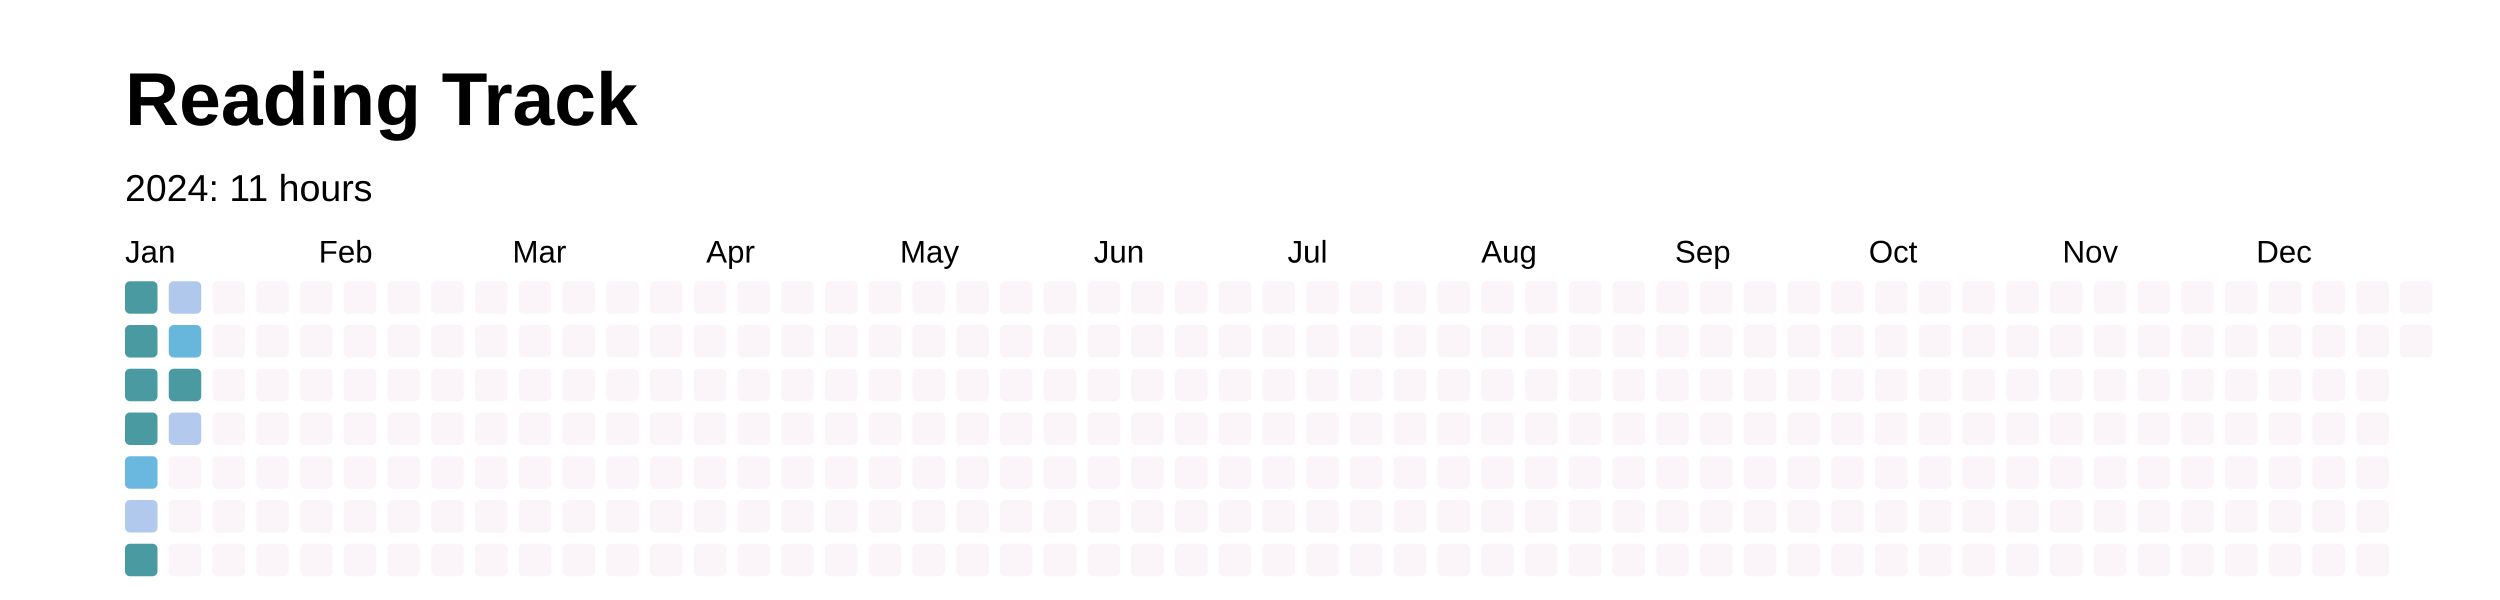
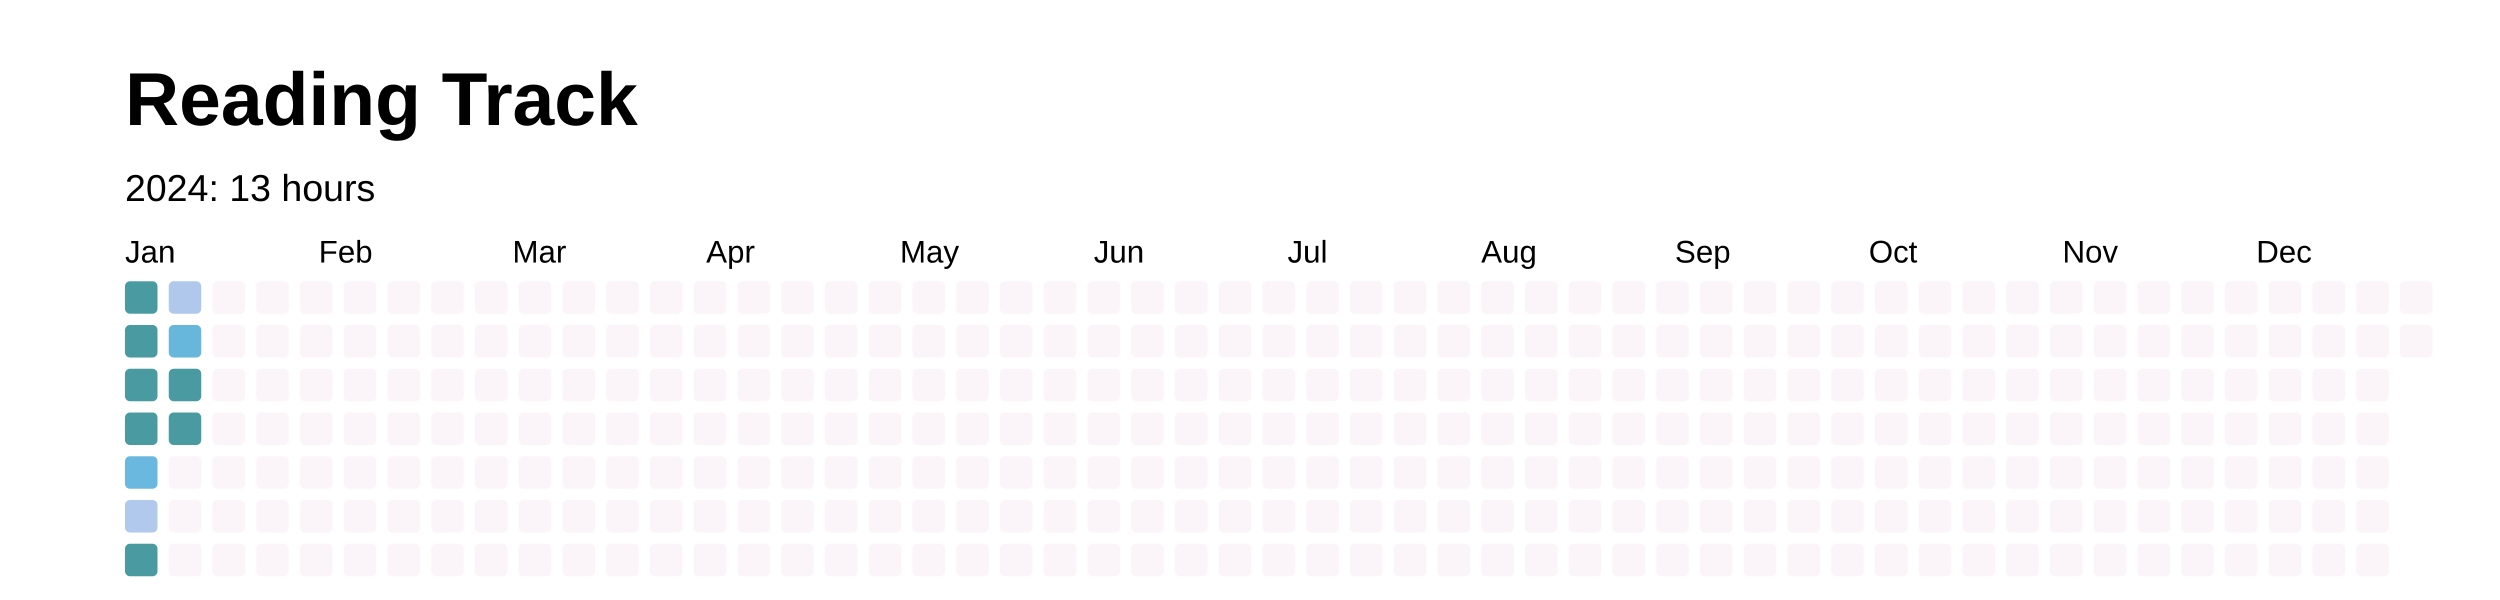
<svg xmlns="http://www.w3.org/2000/svg" baseProfile="full" height="48mm" version="1.1" viewBox="0,0,200,48" width="200mm">
  <defs />
  <rect fill="#FFFFFF" height="48" width="200" x="0" y="0" />
  <text fill="#000000" style="font-size:6px; font-family:Arial; font-weight:bold;" x="10" y="10">Reading Track</text>
-   <text dominant-baseline="hanging" fill="#000000" style="font-size:3.0px; font-family:Arial;" x="10" y="14">2024: 11 hours</text>
+   <text dominant-baseline="hanging" fill="#000000" style="font-size:3.0px; font-family:Arial;" x="10" y="14">2024: 13 hours</text>
  <text fill="#000000" style="font-size:2.5px; font-family:Arial" x="10.0" y="21.0">Jan</text>
  <text fill="#000000" style="font-size:2.5px; font-family:Arial" x="25.5" y="21.0">Feb</text>
  <text fill="#000000" style="font-size:2.5px; font-family:Arial" x="41.0" y="21.0">Mar</text>
  <text fill="#000000" style="font-size:2.5px; font-family:Arial" x="56.5" y="21.0">Apr</text>
  <text fill="#000000" style="font-size:2.5px; font-family:Arial" x="72.0" y="21.0">May</text>
  <text fill="#000000" style="font-size:2.5px; font-family:Arial" x="87.5" y="21.0">Jun</text>
  <text fill="#000000" style="font-size:2.5px; font-family:Arial" x="103.0" y="21.0">Jul</text>
  <text fill="#000000" style="font-size:2.5px; font-family:Arial" x="118.5" y="21.0">Aug</text>
  <text fill="#000000" style="font-size:2.5px; font-family:Arial" x="134.0" y="21.0">Sep</text>
  <text fill="#000000" style="font-size:2.5px; font-family:Arial" x="149.5" y="21.0">Oct</text>
  <text fill="#000000" style="font-size:2.5px; font-family:Arial" x="165.0" y="21.0">Nov</text>
  <text fill="#000000" style="font-size:2.5px; font-family:Arial" x="180.5" y="21.0">Dec</text>
  <rect fill="#4a9ba1" height="2.6" rx="0.4" ry="0.4" width="2.6" x="10.0" y="22.5" />
  <rect fill="#4a9ba1" height="2.6" rx="0.4" ry="0.4" width="2.6" x="10.0" y="26.0" />
  <rect fill="#4a9ba1" height="2.6" rx="0.4" ry="0.4" width="2.6" x="10.0" y="29.5" />
  <rect fill="#4a9ba1" height="2.6" rx="0.4" ry="0.4" width="2.6" x="10.0" y="33.0" />
  <rect fill="#6ab7df" height="2.6" rx="0.4" ry="0.4" width="2.6" x="10.0" y="36.5" />
  <rect fill="#b0c9ed" height="2.6" rx="0.4" ry="0.4" width="2.6" x="10.0" y="40.0" />
  <rect fill="#4a9ba1" height="2.6" rx="0.4" ry="0.4" width="2.6" x="10.0" y="43.5" />
  <rect fill="#afc8ec" height="2.6" rx="0.4" ry="0.4" width="2.6" x="13.5" y="22.5" />
  <rect fill="#67b6dc" height="2.6" rx="0.4" ry="0.4" width="2.6" x="13.5" y="26.0" />
  <rect fill="#4a9ba1" height="2.6" rx="0.4" ry="0.4" width="2.6" x="13.5" y="29.5" />
-   <rect fill="#b3caee" height="2.6" rx="0.4" ry="0.4" width="2.6" x="13.5" y="33.0" />
+   <rect fill="#4a9ba1" height="2.6" rx="0.4" ry="0.4" width="2.6" x="13.5" y="33.0" />
  <rect fill="#FBF4F9" height="2.6" rx="0.4" ry="0.4" width="2.6" x="13.5" y="36.5" />
  <rect fill="#FBF4F9" height="2.6" rx="0.4" ry="0.4" width="2.6" x="13.5" y="40.0" />
  <rect fill="#FBF4F9" height="2.6" rx="0.4" ry="0.4" width="2.6" x="13.5" y="43.5" />
  <rect fill="#FBF4F9" height="2.6" rx="0.4" ry="0.4" width="2.6" x="17.0" y="22.5" />
  <rect fill="#FBF4F9" height="2.6" rx="0.4" ry="0.4" width="2.6" x="17.0" y="26.0" />
  <rect fill="#FBF4F9" height="2.6" rx="0.4" ry="0.4" width="2.6" x="17.0" y="29.5" />
  <rect fill="#FBF4F9" height="2.6" rx="0.4" ry="0.4" width="2.6" x="17.0" y="33.0" />
  <rect fill="#FBF4F9" height="2.6" rx="0.4" ry="0.4" width="2.6" x="17.0" y="36.5" />
  <rect fill="#FBF4F9" height="2.6" rx="0.4" ry="0.4" width="2.6" x="17.0" y="40.0" />
  <rect fill="#FBF4F9" height="2.6" rx="0.4" ry="0.4" width="2.6" x="17.0" y="43.5" />
  <rect fill="#FBF4F9" height="2.6" rx="0.4" ry="0.4" width="2.6" x="20.5" y="22.5" />
  <rect fill="#FBF4F9" height="2.6" rx="0.4" ry="0.4" width="2.6" x="20.5" y="26.0" />
  <rect fill="#FBF4F9" height="2.6" rx="0.4" ry="0.4" width="2.6" x="20.5" y="29.5" />
  <rect fill="#FBF4F9" height="2.6" rx="0.4" ry="0.4" width="2.6" x="20.5" y="33.0" />
  <rect fill="#FBF4F9" height="2.6" rx="0.4" ry="0.4" width="2.6" x="20.5" y="36.5" />
  <rect fill="#FBF4F9" height="2.6" rx="0.4" ry="0.4" width="2.6" x="20.5" y="40.0" />
  <rect fill="#FBF4F9" height="2.6" rx="0.4" ry="0.4" width="2.6" x="20.5" y="43.5" />
  <rect fill="#FBF4F9" height="2.6" rx="0.4" ry="0.4" width="2.6" x="24.0" y="22.5" />
  <rect fill="#FBF4F9" height="2.6" rx="0.4" ry="0.4" width="2.6" x="24.0" y="26.0" />
  <rect fill="#FBF4F9" height="2.6" rx="0.4" ry="0.4" width="2.6" x="24.0" y="29.5" />
  <rect fill="#FBF4F9" height="2.6" rx="0.4" ry="0.4" width="2.6" x="24.0" y="33.0" />
  <rect fill="#FBF4F9" height="2.6" rx="0.4" ry="0.4" width="2.6" x="24.0" y="36.5" />
  <rect fill="#FBF4F9" height="2.6" rx="0.4" ry="0.4" width="2.6" x="24.0" y="40.0" />
  <rect fill="#FBF4F9" height="2.6" rx="0.4" ry="0.4" width="2.6" x="24.0" y="43.5" />
  <rect fill="#FBF4F9" height="2.6" rx="0.4" ry="0.4" width="2.6" x="27.5" y="22.5" />
  <rect fill="#FBF4F9" height="2.6" rx="0.4" ry="0.4" width="2.6" x="27.5" y="26.0" />
  <rect fill="#FBF4F9" height="2.6" rx="0.4" ry="0.4" width="2.6" x="27.5" y="29.5" />
  <rect fill="#FBF4F9" height="2.6" rx="0.4" ry="0.4" width="2.6" x="27.5" y="33.0" />
  <rect fill="#FBF4F9" height="2.6" rx="0.4" ry="0.4" width="2.6" x="27.5" y="36.5" />
  <rect fill="#FBF4F9" height="2.6" rx="0.4" ry="0.4" width="2.6" x="27.5" y="40.0" />
  <rect fill="#FBF4F9" height="2.6" rx="0.4" ry="0.4" width="2.6" x="27.5" y="43.5" />
  <rect fill="#FBF4F9" height="2.6" rx="0.4" ry="0.4" width="2.6" x="31.0" y="22.5" />
  <rect fill="#FBF4F9" height="2.6" rx="0.4" ry="0.4" width="2.6" x="31.0" y="26.0" />
  <rect fill="#FBF4F9" height="2.6" rx="0.4" ry="0.4" width="2.6" x="31.0" y="29.5" />
  <rect fill="#FBF4F9" height="2.6" rx="0.4" ry="0.4" width="2.6" x="31.0" y="33.0" />
  <rect fill="#FBF4F9" height="2.6" rx="0.4" ry="0.4" width="2.6" x="31.0" y="36.5" />
  <rect fill="#FBF4F9" height="2.6" rx="0.4" ry="0.4" width="2.6" x="31.0" y="40.0" />
  <rect fill="#FBF4F9" height="2.6" rx="0.4" ry="0.4" width="2.6" x="31.0" y="43.5" />
  <rect fill="#FBF4F9" height="2.6" rx="0.4" ry="0.4" width="2.6" x="34.5" y="22.5" />
  <rect fill="#FBF4F9" height="2.6" rx="0.4" ry="0.4" width="2.6" x="34.5" y="26.0" />
  <rect fill="#FBF4F9" height="2.6" rx="0.4" ry="0.4" width="2.6" x="34.5" y="29.5" />
  <rect fill="#FBF4F9" height="2.6" rx="0.4" ry="0.4" width="2.6" x="34.5" y="33.0" />
  <rect fill="#FBF4F9" height="2.6" rx="0.4" ry="0.4" width="2.6" x="34.5" y="36.5" />
  <rect fill="#FBF4F9" height="2.6" rx="0.4" ry="0.4" width="2.6" x="34.5" y="40.0" />
  <rect fill="#FBF4F9" height="2.6" rx="0.4" ry="0.4" width="2.6" x="34.5" y="43.5" />
  <rect fill="#FBF4F9" height="2.6" rx="0.4" ry="0.4" width="2.6" x="38.0" y="22.5" />
  <rect fill="#FBF4F9" height="2.6" rx="0.4" ry="0.4" width="2.6" x="38.0" y="26.0" />
  <rect fill="#FBF4F9" height="2.6" rx="0.4" ry="0.4" width="2.6" x="38.0" y="29.5" />
  <rect fill="#FBF4F9" height="2.6" rx="0.4" ry="0.4" width="2.6" x="38.0" y="33.0" />
  <rect fill="#FBF4F9" height="2.6" rx="0.4" ry="0.4" width="2.6" x="38.0" y="36.5" />
  <rect fill="#FBF4F9" height="2.6" rx="0.4" ry="0.4" width="2.6" x="38.0" y="40.0" />
  <rect fill="#FBF4F9" height="2.6" rx="0.4" ry="0.4" width="2.6" x="38.0" y="43.5" />
  <rect fill="#FBF4F9" height="2.6" rx="0.4" ry="0.4" width="2.6" x="41.5" y="22.5" />
  <rect fill="#FBF4F9" height="2.6" rx="0.4" ry="0.4" width="2.6" x="41.5" y="26.0" />
  <rect fill="#FBF4F9" height="2.6" rx="0.4" ry="0.4" width="2.6" x="41.5" y="29.5" />
  <rect fill="#FBF4F9" height="2.6" rx="0.4" ry="0.4" width="2.6" x="41.5" y="33.0" />
  <rect fill="#FBF4F9" height="2.6" rx="0.4" ry="0.4" width="2.6" x="41.5" y="36.5" />
  <rect fill="#FBF4F9" height="2.6" rx="0.4" ry="0.4" width="2.6" x="41.5" y="40.0" />
  <rect fill="#FBF4F9" height="2.6" rx="0.4" ry="0.4" width="2.6" x="41.5" y="43.5" />
  <rect fill="#FBF4F9" height="2.6" rx="0.4" ry="0.4" width="2.6" x="45.0" y="22.5" />
  <rect fill="#FBF4F9" height="2.6" rx="0.4" ry="0.4" width="2.6" x="45.0" y="26.0" />
  <rect fill="#FBF4F9" height="2.6" rx="0.4" ry="0.4" width="2.6" x="45.0" y="29.5" />
  <rect fill="#FBF4F9" height="2.6" rx="0.4" ry="0.4" width="2.6" x="45.0" y="33.0" />
  <rect fill="#FBF4F9" height="2.6" rx="0.4" ry="0.4" width="2.6" x="45.0" y="36.5" />
  <rect fill="#FBF4F9" height="2.6" rx="0.4" ry="0.4" width="2.6" x="45.0" y="40.0" />
  <rect fill="#FBF4F9" height="2.6" rx="0.4" ry="0.4" width="2.6" x="45.0" y="43.5" />
  <rect fill="#FBF4F9" height="2.6" rx="0.4" ry="0.4" width="2.6" x="48.5" y="22.5" />
  <rect fill="#FBF4F9" height="2.6" rx="0.4" ry="0.4" width="2.6" x="48.5" y="26.0" />
  <rect fill="#FBF4F9" height="2.6" rx="0.4" ry="0.4" width="2.6" x="48.5" y="29.5" />
  <rect fill="#FBF4F9" height="2.6" rx="0.4" ry="0.4" width="2.6" x="48.5" y="33.0" />
  <rect fill="#FBF4F9" height="2.6" rx="0.4" ry="0.4" width="2.6" x="48.5" y="36.5" />
  <rect fill="#FBF4F9" height="2.6" rx="0.4" ry="0.4" width="2.6" x="48.5" y="40.0" />
  <rect fill="#FBF4F9" height="2.6" rx="0.4" ry="0.4" width="2.6" x="48.5" y="43.5" />
  <rect fill="#FBF4F9" height="2.6" rx="0.4" ry="0.4" width="2.6" x="52.0" y="22.5" />
  <rect fill="#FBF4F9" height="2.6" rx="0.4" ry="0.4" width="2.6" x="52.0" y="26.0" />
  <rect fill="#FBF4F9" height="2.6" rx="0.4" ry="0.4" width="2.6" x="52.0" y="29.5" />
  <rect fill="#FBF4F9" height="2.6" rx="0.4" ry="0.4" width="2.6" x="52.0" y="33.0" />
  <rect fill="#FBF4F9" height="2.6" rx="0.4" ry="0.4" width="2.6" x="52.0" y="36.5" />
  <rect fill="#FBF4F9" height="2.6" rx="0.4" ry="0.4" width="2.6" x="52.0" y="40.0" />
  <rect fill="#FBF4F9" height="2.6" rx="0.4" ry="0.4" width="2.6" x="52.0" y="43.5" />
  <rect fill="#FBF4F9" height="2.6" rx="0.4" ry="0.4" width="2.6" x="55.5" y="22.5" />
  <rect fill="#FBF4F9" height="2.6" rx="0.4" ry="0.4" width="2.6" x="55.5" y="26.0" />
  <rect fill="#FBF4F9" height="2.6" rx="0.4" ry="0.4" width="2.6" x="55.5" y="29.5" />
  <rect fill="#FBF4F9" height="2.6" rx="0.4" ry="0.4" width="2.6" x="55.5" y="33.0" />
  <rect fill="#FBF4F9" height="2.6" rx="0.4" ry="0.4" width="2.6" x="55.5" y="36.5" />
  <rect fill="#FBF4F9" height="2.6" rx="0.4" ry="0.4" width="2.6" x="55.5" y="40.0" />
  <rect fill="#FBF4F9" height="2.6" rx="0.4" ry="0.4" width="2.6" x="55.5" y="43.5" />
  <rect fill="#FBF4F9" height="2.6" rx="0.4" ry="0.4" width="2.6" x="59.0" y="22.5" />
  <rect fill="#FBF4F9" height="2.6" rx="0.4" ry="0.4" width="2.6" x="59.0" y="26.0" />
  <rect fill="#FBF4F9" height="2.6" rx="0.4" ry="0.4" width="2.6" x="59.0" y="29.5" />
  <rect fill="#FBF4F9" height="2.6" rx="0.4" ry="0.4" width="2.6" x="59.0" y="33.0" />
  <rect fill="#FBF4F9" height="2.6" rx="0.4" ry="0.4" width="2.6" x="59.0" y="36.5" />
  <rect fill="#FBF4F9" height="2.6" rx="0.4" ry="0.4" width="2.6" x="59.0" y="40.0" />
  <rect fill="#FBF4F9" height="2.6" rx="0.4" ry="0.4" width="2.6" x="59.0" y="43.5" />
  <rect fill="#FBF4F9" height="2.6" rx="0.4" ry="0.4" width="2.6" x="62.5" y="22.5" />
  <rect fill="#FBF4F9" height="2.6" rx="0.4" ry="0.4" width="2.6" x="62.5" y="26.0" />
  <rect fill="#FBF4F9" height="2.6" rx="0.4" ry="0.4" width="2.6" x="62.5" y="29.5" />
  <rect fill="#FBF4F9" height="2.6" rx="0.4" ry="0.4" width="2.6" x="62.5" y="33.0" />
  <rect fill="#FBF4F9" height="2.6" rx="0.4" ry="0.4" width="2.6" x="62.5" y="36.5" />
  <rect fill="#FBF4F9" height="2.6" rx="0.4" ry="0.4" width="2.6" x="62.5" y="40.0" />
  <rect fill="#FBF4F9" height="2.6" rx="0.4" ry="0.4" width="2.6" x="62.5" y="43.5" />
  <rect fill="#FBF4F9" height="2.6" rx="0.4" ry="0.4" width="2.6" x="66.0" y="22.5" />
  <rect fill="#FBF4F9" height="2.6" rx="0.4" ry="0.4" width="2.6" x="66.0" y="26.0" />
  <rect fill="#FBF4F9" height="2.6" rx="0.4" ry="0.4" width="2.6" x="66.0" y="29.5" />
  <rect fill="#FBF4F9" height="2.6" rx="0.4" ry="0.4" width="2.6" x="66.0" y="33.0" />
  <rect fill="#FBF4F9" height="2.6" rx="0.4" ry="0.4" width="2.6" x="66.0" y="36.5" />
  <rect fill="#FBF4F9" height="2.6" rx="0.4" ry="0.4" width="2.6" x="66.0" y="40.0" />
  <rect fill="#FBF4F9" height="2.6" rx="0.4" ry="0.4" width="2.6" x="66.0" y="43.5" />
  <rect fill="#FBF4F9" height="2.6" rx="0.4" ry="0.4" width="2.6" x="69.5" y="22.5" />
  <rect fill="#FBF4F9" height="2.6" rx="0.4" ry="0.4" width="2.6" x="69.5" y="26.0" />
  <rect fill="#FBF4F9" height="2.6" rx="0.4" ry="0.4" width="2.6" x="69.5" y="29.5" />
  <rect fill="#FBF4F9" height="2.6" rx="0.4" ry="0.4" width="2.6" x="69.5" y="33.0" />
  <rect fill="#FBF4F9" height="2.6" rx="0.4" ry="0.4" width="2.6" x="69.5" y="36.5" />
  <rect fill="#FBF4F9" height="2.6" rx="0.4" ry="0.4" width="2.6" x="69.5" y="40.0" />
  <rect fill="#FBF4F9" height="2.6" rx="0.4" ry="0.4" width="2.6" x="69.5" y="43.5" />
  <rect fill="#FBF4F9" height="2.6" rx="0.4" ry="0.4" width="2.6" x="73.0" y="22.5" />
  <rect fill="#FBF4F9" height="2.6" rx="0.4" ry="0.4" width="2.6" x="73.0" y="26.0" />
  <rect fill="#FBF4F9" height="2.6" rx="0.4" ry="0.4" width="2.6" x="73.0" y="29.5" />
  <rect fill="#FBF4F9" height="2.6" rx="0.4" ry="0.4" width="2.6" x="73.0" y="33.0" />
  <rect fill="#FBF4F9" height="2.6" rx="0.4" ry="0.4" width="2.6" x="73.0" y="36.5" />
  <rect fill="#FBF4F9" height="2.6" rx="0.4" ry="0.4" width="2.6" x="73.0" y="40.0" />
  <rect fill="#FBF4F9" height="2.6" rx="0.4" ry="0.4" width="2.6" x="73.0" y="43.5" />
  <rect fill="#FBF4F9" height="2.6" rx="0.4" ry="0.4" width="2.6" x="76.5" y="22.5" />
  <rect fill="#FBF4F9" height="2.6" rx="0.4" ry="0.4" width="2.6" x="76.5" y="26.0" />
  <rect fill="#FBF4F9" height="2.6" rx="0.4" ry="0.4" width="2.6" x="76.5" y="29.5" />
  <rect fill="#FBF4F9" height="2.6" rx="0.4" ry="0.4" width="2.6" x="76.5" y="33.0" />
  <rect fill="#FBF4F9" height="2.6" rx="0.4" ry="0.4" width="2.6" x="76.5" y="36.5" />
  <rect fill="#FBF4F9" height="2.6" rx="0.4" ry="0.4" width="2.6" x="76.5" y="40.0" />
  <rect fill="#FBF4F9" height="2.6" rx="0.4" ry="0.4" width="2.6" x="76.5" y="43.5" />
  <rect fill="#FBF4F9" height="2.6" rx="0.4" ry="0.4" width="2.6" x="80.0" y="22.5" />
  <rect fill="#FBF4F9" height="2.6" rx="0.4" ry="0.4" width="2.6" x="80.0" y="26.0" />
  <rect fill="#FBF4F9" height="2.6" rx="0.4" ry="0.4" width="2.6" x="80.0" y="29.5" />
  <rect fill="#FBF4F9" height="2.6" rx="0.4" ry="0.4" width="2.6" x="80.0" y="33.0" />
  <rect fill="#FBF4F9" height="2.6" rx="0.4" ry="0.4" width="2.6" x="80.0" y="36.5" />
  <rect fill="#FBF4F9" height="2.6" rx="0.4" ry="0.4" width="2.6" x="80.0" y="40.0" />
  <rect fill="#FBF4F9" height="2.6" rx="0.4" ry="0.4" width="2.6" x="80.0" y="43.5" />
  <rect fill="#FBF4F9" height="2.6" rx="0.4" ry="0.4" width="2.6" x="83.5" y="22.5" />
  <rect fill="#FBF4F9" height="2.6" rx="0.4" ry="0.4" width="2.6" x="83.5" y="26.0" />
  <rect fill="#FBF4F9" height="2.6" rx="0.4" ry="0.4" width="2.6" x="83.5" y="29.5" />
  <rect fill="#FBF4F9" height="2.6" rx="0.4" ry="0.4" width="2.6" x="83.5" y="33.0" />
  <rect fill="#FBF4F9" height="2.6" rx="0.4" ry="0.4" width="2.6" x="83.5" y="36.5" />
  <rect fill="#FBF4F9" height="2.6" rx="0.4" ry="0.4" width="2.6" x="83.5" y="40.0" />
  <rect fill="#FBF4F9" height="2.6" rx="0.4" ry="0.4" width="2.6" x="83.5" y="43.5" />
  <rect fill="#FBF4F9" height="2.6" rx="0.4" ry="0.4" width="2.6" x="87.0" y="22.5" />
  <rect fill="#FBF4F9" height="2.6" rx="0.4" ry="0.4" width="2.6" x="87.0" y="26.0" />
  <rect fill="#FBF4F9" height="2.6" rx="0.4" ry="0.4" width="2.6" x="87.0" y="29.5" />
  <rect fill="#FBF4F9" height="2.6" rx="0.4" ry="0.4" width="2.6" x="87.0" y="33.0" />
  <rect fill="#FBF4F9" height="2.6" rx="0.4" ry="0.4" width="2.6" x="87.0" y="36.5" />
  <rect fill="#FBF4F9" height="2.6" rx="0.4" ry="0.4" width="2.6" x="87.0" y="40.0" />
  <rect fill="#FBF4F9" height="2.6" rx="0.4" ry="0.4" width="2.6" x="87.0" y="43.5" />
  <rect fill="#FBF4F9" height="2.6" rx="0.4" ry="0.4" width="2.6" x="90.5" y="22.5" />
  <rect fill="#FBF4F9" height="2.6" rx="0.4" ry="0.4" width="2.6" x="90.5" y="26.0" />
  <rect fill="#FBF4F9" height="2.6" rx="0.4" ry="0.4" width="2.6" x="90.5" y="29.5" />
  <rect fill="#FBF4F9" height="2.6" rx="0.4" ry="0.4" width="2.6" x="90.5" y="33.0" />
  <rect fill="#FBF4F9" height="2.6" rx="0.4" ry="0.4" width="2.6" x="90.5" y="36.5" />
  <rect fill="#FBF4F9" height="2.6" rx="0.4" ry="0.4" width="2.6" x="90.5" y="40.0" />
  <rect fill="#FBF4F9" height="2.6" rx="0.4" ry="0.4" width="2.6" x="90.5" y="43.5" />
  <rect fill="#FBF4F9" height="2.6" rx="0.4" ry="0.4" width="2.6" x="94.0" y="22.5" />
  <rect fill="#FBF4F9" height="2.6" rx="0.4" ry="0.4" width="2.6" x="94.0" y="26.0" />
  <rect fill="#FBF4F9" height="2.6" rx="0.4" ry="0.4" width="2.6" x="94.0" y="29.5" />
  <rect fill="#FBF4F9" height="2.6" rx="0.4" ry="0.4" width="2.6" x="94.0" y="33.0" />
  <rect fill="#FBF4F9" height="2.6" rx="0.4" ry="0.4" width="2.6" x="94.0" y="36.5" />
  <rect fill="#FBF4F9" height="2.6" rx="0.4" ry="0.4" width="2.6" x="94.0" y="40.0" />
  <rect fill="#FBF4F9" height="2.6" rx="0.4" ry="0.4" width="2.6" x="94.0" y="43.5" />
  <rect fill="#FBF4F9" height="2.6" rx="0.4" ry="0.4" width="2.6" x="97.5" y="22.5" />
  <rect fill="#FBF4F9" height="2.6" rx="0.4" ry="0.4" width="2.6" x="97.5" y="26.0" />
  <rect fill="#FBF4F9" height="2.6" rx="0.4" ry="0.4" width="2.6" x="97.5" y="29.5" />
  <rect fill="#FBF4F9" height="2.6" rx="0.4" ry="0.4" width="2.6" x="97.5" y="33.0" />
  <rect fill="#FBF4F9" height="2.6" rx="0.4" ry="0.4" width="2.6" x="97.5" y="36.5" />
  <rect fill="#FBF4F9" height="2.6" rx="0.4" ry="0.4" width="2.6" x="97.5" y="40.0" />
  <rect fill="#FBF4F9" height="2.6" rx="0.4" ry="0.4" width="2.6" x="97.5" y="43.5" />
  <rect fill="#FBF4F9" height="2.6" rx="0.4" ry="0.4" width="2.6" x="101.0" y="22.5" />
  <rect fill="#FBF4F9" height="2.6" rx="0.4" ry="0.4" width="2.6" x="101.0" y="26.0" />
  <rect fill="#FBF4F9" height="2.6" rx="0.4" ry="0.4" width="2.6" x="101.0" y="29.5" />
  <rect fill="#FBF4F9" height="2.6" rx="0.4" ry="0.4" width="2.6" x="101.0" y="33.0" />
  <rect fill="#FBF4F9" height="2.6" rx="0.4" ry="0.4" width="2.6" x="101.0" y="36.5" />
  <rect fill="#FBF4F9" height="2.6" rx="0.4" ry="0.4" width="2.6" x="101.0" y="40.0" />
  <rect fill="#FBF4F9" height="2.6" rx="0.4" ry="0.4" width="2.6" x="101.0" y="43.5" />
  <rect fill="#FBF4F9" height="2.6" rx="0.4" ry="0.4" width="2.6" x="104.5" y="22.5" />
  <rect fill="#FBF4F9" height="2.6" rx="0.4" ry="0.4" width="2.6" x="104.5" y="26.0" />
  <rect fill="#FBF4F9" height="2.6" rx="0.4" ry="0.4" width="2.6" x="104.5" y="29.5" />
  <rect fill="#FBF4F9" height="2.6" rx="0.4" ry="0.4" width="2.6" x="104.5" y="33.0" />
  <rect fill="#FBF4F9" height="2.6" rx="0.4" ry="0.4" width="2.6" x="104.5" y="36.5" />
  <rect fill="#FBF4F9" height="2.6" rx="0.4" ry="0.4" width="2.6" x="104.5" y="40.0" />
  <rect fill="#FBF4F9" height="2.6" rx="0.4" ry="0.4" width="2.6" x="104.5" y="43.5" />
  <rect fill="#FBF4F9" height="2.6" rx="0.4" ry="0.4" width="2.6" x="108.0" y="22.5" />
  <rect fill="#FBF4F9" height="2.6" rx="0.4" ry="0.4" width="2.6" x="108.0" y="26.0" />
  <rect fill="#FBF4F9" height="2.6" rx="0.4" ry="0.4" width="2.6" x="108.0" y="29.5" />
  <rect fill="#FBF4F9" height="2.6" rx="0.4" ry="0.4" width="2.6" x="108.0" y="33.0" />
  <rect fill="#FBF4F9" height="2.6" rx="0.4" ry="0.4" width="2.6" x="108.0" y="36.5" />
  <rect fill="#FBF4F9" height="2.6" rx="0.4" ry="0.4" width="2.6" x="108.0" y="40.0" />
  <rect fill="#FBF4F9" height="2.6" rx="0.4" ry="0.4" width="2.6" x="108.0" y="43.5" />
  <rect fill="#FBF4F9" height="2.6" rx="0.4" ry="0.4" width="2.6" x="111.5" y="22.5" />
  <rect fill="#FBF4F9" height="2.6" rx="0.4" ry="0.4" width="2.6" x="111.5" y="26.0" />
  <rect fill="#FBF4F9" height="2.6" rx="0.4" ry="0.4" width="2.6" x="111.5" y="29.5" />
  <rect fill="#FBF4F9" height="2.6" rx="0.4" ry="0.4" width="2.6" x="111.5" y="33.0" />
  <rect fill="#FBF4F9" height="2.6" rx="0.4" ry="0.4" width="2.6" x="111.5" y="36.5" />
  <rect fill="#FBF4F9" height="2.6" rx="0.4" ry="0.4" width="2.6" x="111.5" y="40.0" />
  <rect fill="#FBF4F9" height="2.6" rx="0.4" ry="0.4" width="2.6" x="111.5" y="43.5" />
  <rect fill="#FBF4F9" height="2.6" rx="0.4" ry="0.4" width="2.6" x="115.0" y="22.5" />
  <rect fill="#FBF4F9" height="2.6" rx="0.4" ry="0.4" width="2.6" x="115.0" y="26.0" />
  <rect fill="#FBF4F9" height="2.6" rx="0.4" ry="0.4" width="2.6" x="115.0" y="29.5" />
  <rect fill="#FBF4F9" height="2.6" rx="0.4" ry="0.4" width="2.6" x="115.0" y="33.0" />
  <rect fill="#FBF4F9" height="2.6" rx="0.4" ry="0.4" width="2.6" x="115.0" y="36.5" />
  <rect fill="#FBF4F9" height="2.6" rx="0.4" ry="0.4" width="2.6" x="115.0" y="40.0" />
  <rect fill="#FBF4F9" height="2.6" rx="0.4" ry="0.4" width="2.6" x="115.0" y="43.5" />
  <rect fill="#FBF4F9" height="2.6" rx="0.4" ry="0.4" width="2.6" x="118.5" y="22.5" />
  <rect fill="#FBF4F9" height="2.6" rx="0.4" ry="0.4" width="2.6" x="118.5" y="26.0" />
  <rect fill="#FBF4F9" height="2.6" rx="0.4" ry="0.4" width="2.6" x="118.5" y="29.5" />
  <rect fill="#FBF4F9" height="2.6" rx="0.4" ry="0.4" width="2.6" x="118.5" y="33.0" />
  <rect fill="#FBF4F9" height="2.6" rx="0.4" ry="0.4" width="2.6" x="118.5" y="36.5" />
  <rect fill="#FBF4F9" height="2.6" rx="0.4" ry="0.4" width="2.6" x="118.5" y="40.0" />
  <rect fill="#FBF4F9" height="2.6" rx="0.4" ry="0.4" width="2.6" x="118.5" y="43.5" />
  <rect fill="#FBF4F9" height="2.6" rx="0.4" ry="0.4" width="2.6" x="122.0" y="22.5" />
  <rect fill="#FBF4F9" height="2.6" rx="0.4" ry="0.4" width="2.6" x="122.0" y="26.0" />
  <rect fill="#FBF4F9" height="2.6" rx="0.4" ry="0.4" width="2.6" x="122.0" y="29.5" />
  <rect fill="#FBF4F9" height="2.6" rx="0.4" ry="0.4" width="2.6" x="122.0" y="33.0" />
  <rect fill="#FBF4F9" height="2.6" rx="0.4" ry="0.4" width="2.6" x="122.0" y="36.5" />
  <rect fill="#FBF4F9" height="2.6" rx="0.4" ry="0.4" width="2.6" x="122.0" y="40.0" />
  <rect fill="#FBF4F9" height="2.6" rx="0.4" ry="0.4" width="2.6" x="122.0" y="43.5" />
  <rect fill="#FBF4F9" height="2.6" rx="0.4" ry="0.4" width="2.6" x="125.5" y="22.5" />
  <rect fill="#FBF4F9" height="2.6" rx="0.4" ry="0.4" width="2.6" x="125.5" y="26.0" />
  <rect fill="#FBF4F9" height="2.6" rx="0.4" ry="0.4" width="2.6" x="125.5" y="29.5" />
  <rect fill="#FBF4F9" height="2.6" rx="0.4" ry="0.4" width="2.6" x="125.5" y="33.0" />
  <rect fill="#FBF4F9" height="2.6" rx="0.4" ry="0.4" width="2.6" x="125.5" y="36.5" />
  <rect fill="#FBF4F9" height="2.6" rx="0.4" ry="0.4" width="2.6" x="125.5" y="40.0" />
  <rect fill="#FBF4F9" height="2.6" rx="0.4" ry="0.4" width="2.6" x="125.5" y="43.5" />
  <rect fill="#FBF4F9" height="2.6" rx="0.4" ry="0.4" width="2.6" x="129.0" y="22.5" />
  <rect fill="#FBF4F9" height="2.6" rx="0.4" ry="0.4" width="2.6" x="129.0" y="26.0" />
  <rect fill="#FBF4F9" height="2.6" rx="0.4" ry="0.4" width="2.6" x="129.0" y="29.5" />
  <rect fill="#FBF4F9" height="2.6" rx="0.4" ry="0.4" width="2.6" x="129.0" y="33.0" />
  <rect fill="#FBF4F9" height="2.6" rx="0.4" ry="0.4" width="2.6" x="129.0" y="36.5" />
  <rect fill="#FBF4F9" height="2.6" rx="0.4" ry="0.4" width="2.6" x="129.0" y="40.0" />
  <rect fill="#FBF4F9" height="2.6" rx="0.4" ry="0.4" width="2.6" x="129.0" y="43.5" />
  <rect fill="#FBF4F9" height="2.6" rx="0.4" ry="0.4" width="2.6" x="132.5" y="22.5" />
  <rect fill="#FBF4F9" height="2.6" rx="0.4" ry="0.4" width="2.6" x="132.5" y="26.0" />
  <rect fill="#FBF4F9" height="2.6" rx="0.4" ry="0.4" width="2.6" x="132.5" y="29.5" />
  <rect fill="#FBF4F9" height="2.6" rx="0.4" ry="0.4" width="2.6" x="132.5" y="33.0" />
  <rect fill="#FBF4F9" height="2.6" rx="0.4" ry="0.4" width="2.6" x="132.5" y="36.5" />
  <rect fill="#FBF4F9" height="2.6" rx="0.4" ry="0.4" width="2.6" x="132.5" y="40.0" />
  <rect fill="#FBF4F9" height="2.6" rx="0.4" ry="0.4" width="2.6" x="132.5" y="43.5" />
  <rect fill="#FBF4F9" height="2.6" rx="0.4" ry="0.4" width="2.6" x="136.0" y="22.5" />
  <rect fill="#FBF4F9" height="2.6" rx="0.4" ry="0.4" width="2.6" x="136.0" y="26.0" />
  <rect fill="#FBF4F9" height="2.6" rx="0.4" ry="0.4" width="2.6" x="136.0" y="29.5" />
  <rect fill="#FBF4F9" height="2.6" rx="0.4" ry="0.4" width="2.6" x="136.0" y="33.0" />
  <rect fill="#FBF4F9" height="2.6" rx="0.4" ry="0.4" width="2.6" x="136.0" y="36.5" />
  <rect fill="#FBF4F9" height="2.6" rx="0.4" ry="0.4" width="2.6" x="136.0" y="40.0" />
  <rect fill="#FBF4F9" height="2.6" rx="0.4" ry="0.4" width="2.6" x="136.0" y="43.5" />
  <rect fill="#FBF4F9" height="2.6" rx="0.4" ry="0.4" width="2.6" x="139.5" y="22.5" />
  <rect fill="#FBF4F9" height="2.6" rx="0.4" ry="0.4" width="2.6" x="139.5" y="26.0" />
  <rect fill="#FBF4F9" height="2.6" rx="0.4" ry="0.4" width="2.6" x="139.5" y="29.5" />
  <rect fill="#FBF4F9" height="2.6" rx="0.4" ry="0.4" width="2.6" x="139.5" y="33.0" />
  <rect fill="#FBF4F9" height="2.6" rx="0.4" ry="0.4" width="2.6" x="139.5" y="36.5" />
  <rect fill="#FBF4F9" height="2.6" rx="0.4" ry="0.4" width="2.6" x="139.5" y="40.0" />
  <rect fill="#FBF4F9" height="2.6" rx="0.4" ry="0.4" width="2.6" x="139.5" y="43.5" />
  <rect fill="#FBF4F9" height="2.6" rx="0.4" ry="0.4" width="2.6" x="143.0" y="22.5" />
  <rect fill="#FBF4F9" height="2.6" rx="0.4" ry="0.4" width="2.6" x="143.0" y="26.0" />
  <rect fill="#FBF4F9" height="2.6" rx="0.4" ry="0.4" width="2.6" x="143.0" y="29.5" />
  <rect fill="#FBF4F9" height="2.6" rx="0.4" ry="0.4" width="2.6" x="143.0" y="33.0" />
  <rect fill="#FBF4F9" height="2.6" rx="0.4" ry="0.4" width="2.6" x="143.0" y="36.5" />
  <rect fill="#FBF4F9" height="2.6" rx="0.4" ry="0.4" width="2.6" x="143.0" y="40.0" />
  <rect fill="#FBF4F9" height="2.6" rx="0.4" ry="0.4" width="2.6" x="143.0" y="43.5" />
  <rect fill="#FBF4F9" height="2.6" rx="0.4" ry="0.4" width="2.6" x="146.5" y="22.5" />
  <rect fill="#FBF4F9" height="2.6" rx="0.4" ry="0.4" width="2.6" x="146.5" y="26.0" />
  <rect fill="#FBF4F9" height="2.6" rx="0.4" ry="0.4" width="2.6" x="146.5" y="29.5" />
  <rect fill="#FBF4F9" height="2.6" rx="0.4" ry="0.4" width="2.6" x="146.5" y="33.0" />
  <rect fill="#FBF4F9" height="2.6" rx="0.4" ry="0.4" width="2.6" x="146.5" y="36.5" />
  <rect fill="#FBF4F9" height="2.6" rx="0.4" ry="0.4" width="2.6" x="146.5" y="40.0" />
  <rect fill="#FBF4F9" height="2.6" rx="0.4" ry="0.4" width="2.6" x="146.5" y="43.5" />
  <rect fill="#FBF4F9" height="2.6" rx="0.4" ry="0.4" width="2.6" x="150.0" y="22.5" />
  <rect fill="#FBF4F9" height="2.6" rx="0.4" ry="0.4" width="2.6" x="150.0" y="26.0" />
  <rect fill="#FBF4F9" height="2.6" rx="0.4" ry="0.4" width="2.6" x="150.0" y="29.5" />
  <rect fill="#FBF4F9" height="2.6" rx="0.4" ry="0.4" width="2.6" x="150.0" y="33.0" />
  <rect fill="#FBF4F9" height="2.6" rx="0.4" ry="0.4" width="2.6" x="150.0" y="36.5" />
  <rect fill="#FBF4F9" height="2.6" rx="0.4" ry="0.4" width="2.6" x="150.0" y="40.0" />
  <rect fill="#FBF4F9" height="2.6" rx="0.4" ry="0.4" width="2.6" x="150.0" y="43.5" />
  <rect fill="#FBF4F9" height="2.6" rx="0.4" ry="0.4" width="2.6" x="153.5" y="22.5" />
  <rect fill="#FBF4F9" height="2.6" rx="0.4" ry="0.4" width="2.6" x="153.5" y="26.0" />
  <rect fill="#FBF4F9" height="2.6" rx="0.4" ry="0.4" width="2.6" x="153.5" y="29.5" />
  <rect fill="#FBF4F9" height="2.6" rx="0.4" ry="0.4" width="2.6" x="153.5" y="33.0" />
  <rect fill="#FBF4F9" height="2.6" rx="0.4" ry="0.4" width="2.6" x="153.5" y="36.5" />
  <rect fill="#FBF4F9" height="2.6" rx="0.4" ry="0.4" width="2.6" x="153.5" y="40.0" />
  <rect fill="#FBF4F9" height="2.6" rx="0.4" ry="0.4" width="2.6" x="153.5" y="43.5" />
  <rect fill="#FBF4F9" height="2.6" rx="0.4" ry="0.4" width="2.6" x="157.0" y="22.5" />
  <rect fill="#FBF4F9" height="2.6" rx="0.4" ry="0.4" width="2.6" x="157.0" y="26.0" />
  <rect fill="#FBF4F9" height="2.6" rx="0.4" ry="0.4" width="2.6" x="157.0" y="29.5" />
  <rect fill="#FBF4F9" height="2.6" rx="0.4" ry="0.4" width="2.6" x="157.0" y="33.0" />
  <rect fill="#FBF4F9" height="2.6" rx="0.4" ry="0.4" width="2.6" x="157.0" y="36.5" />
  <rect fill="#FBF4F9" height="2.6" rx="0.4" ry="0.4" width="2.6" x="157.0" y="40.0" />
  <rect fill="#FBF4F9" height="2.6" rx="0.4" ry="0.4" width="2.6" x="157.0" y="43.5" />
  <rect fill="#FBF4F9" height="2.6" rx="0.4" ry="0.4" width="2.6" x="160.5" y="22.5" />
  <rect fill="#FBF4F9" height="2.6" rx="0.4" ry="0.4" width="2.6" x="160.5" y="26.0" />
  <rect fill="#FBF4F9" height="2.6" rx="0.4" ry="0.4" width="2.6" x="160.5" y="29.5" />
  <rect fill="#FBF4F9" height="2.6" rx="0.4" ry="0.4" width="2.6" x="160.5" y="33.0" />
  <rect fill="#FBF4F9" height="2.6" rx="0.4" ry="0.4" width="2.6" x="160.5" y="36.5" />
  <rect fill="#FBF4F9" height="2.6" rx="0.4" ry="0.4" width="2.6" x="160.5" y="40.0" />
  <rect fill="#FBF4F9" height="2.6" rx="0.4" ry="0.4" width="2.6" x="160.5" y="43.5" />
  <rect fill="#FBF4F9" height="2.6" rx="0.4" ry="0.4" width="2.6" x="164.0" y="22.5" />
  <rect fill="#FBF4F9" height="2.6" rx="0.4" ry="0.4" width="2.6" x="164.0" y="26.0" />
  <rect fill="#FBF4F9" height="2.6" rx="0.4" ry="0.4" width="2.6" x="164.0" y="29.5" />
  <rect fill="#FBF4F9" height="2.6" rx="0.4" ry="0.4" width="2.6" x="164.0" y="33.0" />
  <rect fill="#FBF4F9" height="2.6" rx="0.4" ry="0.4" width="2.6" x="164.0" y="36.5" />
  <rect fill="#FBF4F9" height="2.6" rx="0.4" ry="0.4" width="2.6" x="164.0" y="40.0" />
  <rect fill="#FBF4F9" height="2.6" rx="0.4" ry="0.4" width="2.6" x="164.0" y="43.5" />
  <rect fill="#FBF4F9" height="2.6" rx="0.4" ry="0.4" width="2.6" x="167.5" y="22.5" />
  <rect fill="#FBF4F9" height="2.6" rx="0.4" ry="0.4" width="2.6" x="167.5" y="26.0" />
  <rect fill="#FBF4F9" height="2.6" rx="0.4" ry="0.4" width="2.6" x="167.5" y="29.5" />
  <rect fill="#FBF4F9" height="2.6" rx="0.4" ry="0.4" width="2.6" x="167.5" y="33.0" />
  <rect fill="#FBF4F9" height="2.6" rx="0.4" ry="0.4" width="2.6" x="167.5" y="36.5" />
  <rect fill="#FBF4F9" height="2.6" rx="0.4" ry="0.4" width="2.6" x="167.5" y="40.0" />
  <rect fill="#FBF4F9" height="2.6" rx="0.4" ry="0.4" width="2.6" x="167.5" y="43.5" />
  <rect fill="#FBF4F9" height="2.6" rx="0.4" ry="0.4" width="2.6" x="171.0" y="22.5" />
  <rect fill="#FBF4F9" height="2.6" rx="0.4" ry="0.4" width="2.6" x="171.0" y="26.0" />
  <rect fill="#FBF4F9" height="2.6" rx="0.4" ry="0.4" width="2.6" x="171.0" y="29.5" />
  <rect fill="#FBF4F9" height="2.6" rx="0.4" ry="0.4" width="2.6" x="171.0" y="33.0" />
  <rect fill="#FBF4F9" height="2.6" rx="0.4" ry="0.4" width="2.6" x="171.0" y="36.5" />
  <rect fill="#FBF4F9" height="2.6" rx="0.4" ry="0.4" width="2.6" x="171.0" y="40.0" />
  <rect fill="#FBF4F9" height="2.6" rx="0.4" ry="0.4" width="2.6" x="171.0" y="43.5" />
  <rect fill="#FBF4F9" height="2.6" rx="0.4" ry="0.4" width="2.6" x="174.5" y="22.5" />
  <rect fill="#FBF4F9" height="2.6" rx="0.4" ry="0.4" width="2.6" x="174.5" y="26.0" />
  <rect fill="#FBF4F9" height="2.6" rx="0.4" ry="0.4" width="2.6" x="174.5" y="29.5" />
  <rect fill="#FBF4F9" height="2.6" rx="0.4" ry="0.4" width="2.6" x="174.5" y="33.0" />
  <rect fill="#FBF4F9" height="2.6" rx="0.4" ry="0.4" width="2.6" x="174.5" y="36.5" />
  <rect fill="#FBF4F9" height="2.6" rx="0.4" ry="0.4" width="2.6" x="174.5" y="40.0" />
  <rect fill="#FBF4F9" height="2.6" rx="0.4" ry="0.4" width="2.6" x="174.5" y="43.5" />
  <rect fill="#FBF4F9" height="2.6" rx="0.4" ry="0.4" width="2.6" x="178.0" y="22.5" />
  <rect fill="#FBF4F9" height="2.6" rx="0.4" ry="0.4" width="2.6" x="178.0" y="26.0" />
  <rect fill="#FBF4F9" height="2.6" rx="0.4" ry="0.4" width="2.6" x="178.0" y="29.5" />
  <rect fill="#FBF4F9" height="2.6" rx="0.4" ry="0.4" width="2.6" x="178.0" y="33.0" />
  <rect fill="#FBF4F9" height="2.6" rx="0.4" ry="0.4" width="2.6" x="178.0" y="36.5" />
  <rect fill="#FBF4F9" height="2.6" rx="0.4" ry="0.4" width="2.6" x="178.0" y="40.0" />
  <rect fill="#FBF4F9" height="2.6" rx="0.4" ry="0.4" width="2.6" x="178.0" y="43.5" />
  <rect fill="#FBF4F9" height="2.6" rx="0.4" ry="0.4" width="2.6" x="181.5" y="22.5" />
  <rect fill="#FBF4F9" height="2.6" rx="0.4" ry="0.4" width="2.6" x="181.5" y="26.0" />
  <rect fill="#FBF4F9" height="2.6" rx="0.4" ry="0.4" width="2.6" x="181.5" y="29.5" />
  <rect fill="#FBF4F9" height="2.6" rx="0.4" ry="0.4" width="2.6" x="181.5" y="33.0" />
  <rect fill="#FBF4F9" height="2.6" rx="0.4" ry="0.4" width="2.6" x="181.5" y="36.5" />
  <rect fill="#FBF4F9" height="2.6" rx="0.4" ry="0.4" width="2.6" x="181.5" y="40.0" />
  <rect fill="#FBF4F9" height="2.6" rx="0.4" ry="0.4" width="2.6" x="181.5" y="43.5" />
  <rect fill="#FBF4F9" height="2.6" rx="0.4" ry="0.4" width="2.6" x="185.0" y="22.5" />
  <rect fill="#FBF4F9" height="2.6" rx="0.4" ry="0.4" width="2.6" x="185.0" y="26.0" />
  <rect fill="#FBF4F9" height="2.6" rx="0.4" ry="0.4" width="2.6" x="185.0" y="29.5" />
  <rect fill="#FBF4F9" height="2.6" rx="0.4" ry="0.4" width="2.6" x="185.0" y="33.0" />
  <rect fill="#FBF4F9" height="2.6" rx="0.4" ry="0.4" width="2.6" x="185.0" y="36.5" />
  <rect fill="#FBF4F9" height="2.6" rx="0.4" ry="0.4" width="2.6" x="185.0" y="40.0" />
  <rect fill="#FBF4F9" height="2.6" rx="0.4" ry="0.4" width="2.6" x="185.0" y="43.5" />
  <rect fill="#FBF4F9" height="2.6" rx="0.4" ry="0.4" width="2.6" x="188.5" y="22.5" />
  <rect fill="#FBF4F9" height="2.6" rx="0.4" ry="0.4" width="2.6" x="188.5" y="26.0" />
  <rect fill="#FBF4F9" height="2.6" rx="0.4" ry="0.4" width="2.6" x="188.5" y="29.5" />
  <rect fill="#FBF4F9" height="2.6" rx="0.4" ry="0.4" width="2.6" x="188.5" y="33.0" />
  <rect fill="#FBF4F9" height="2.6" rx="0.4" ry="0.4" width="2.6" x="188.5" y="36.5" />
  <rect fill="#FBF4F9" height="2.6" rx="0.4" ry="0.4" width="2.6" x="188.5" y="40.0" />
  <rect fill="#FBF4F9" height="2.6" rx="0.4" ry="0.4" width="2.6" x="188.5" y="43.5" />
  <rect fill="#FBF4F9" height="2.6" rx="0.4" ry="0.4" width="2.6" x="192.0" y="22.5" />
  <rect fill="#FBF4F9" height="2.6" rx="0.4" ry="0.4" width="2.6" x="192.0" y="26.0" />
</svg>
